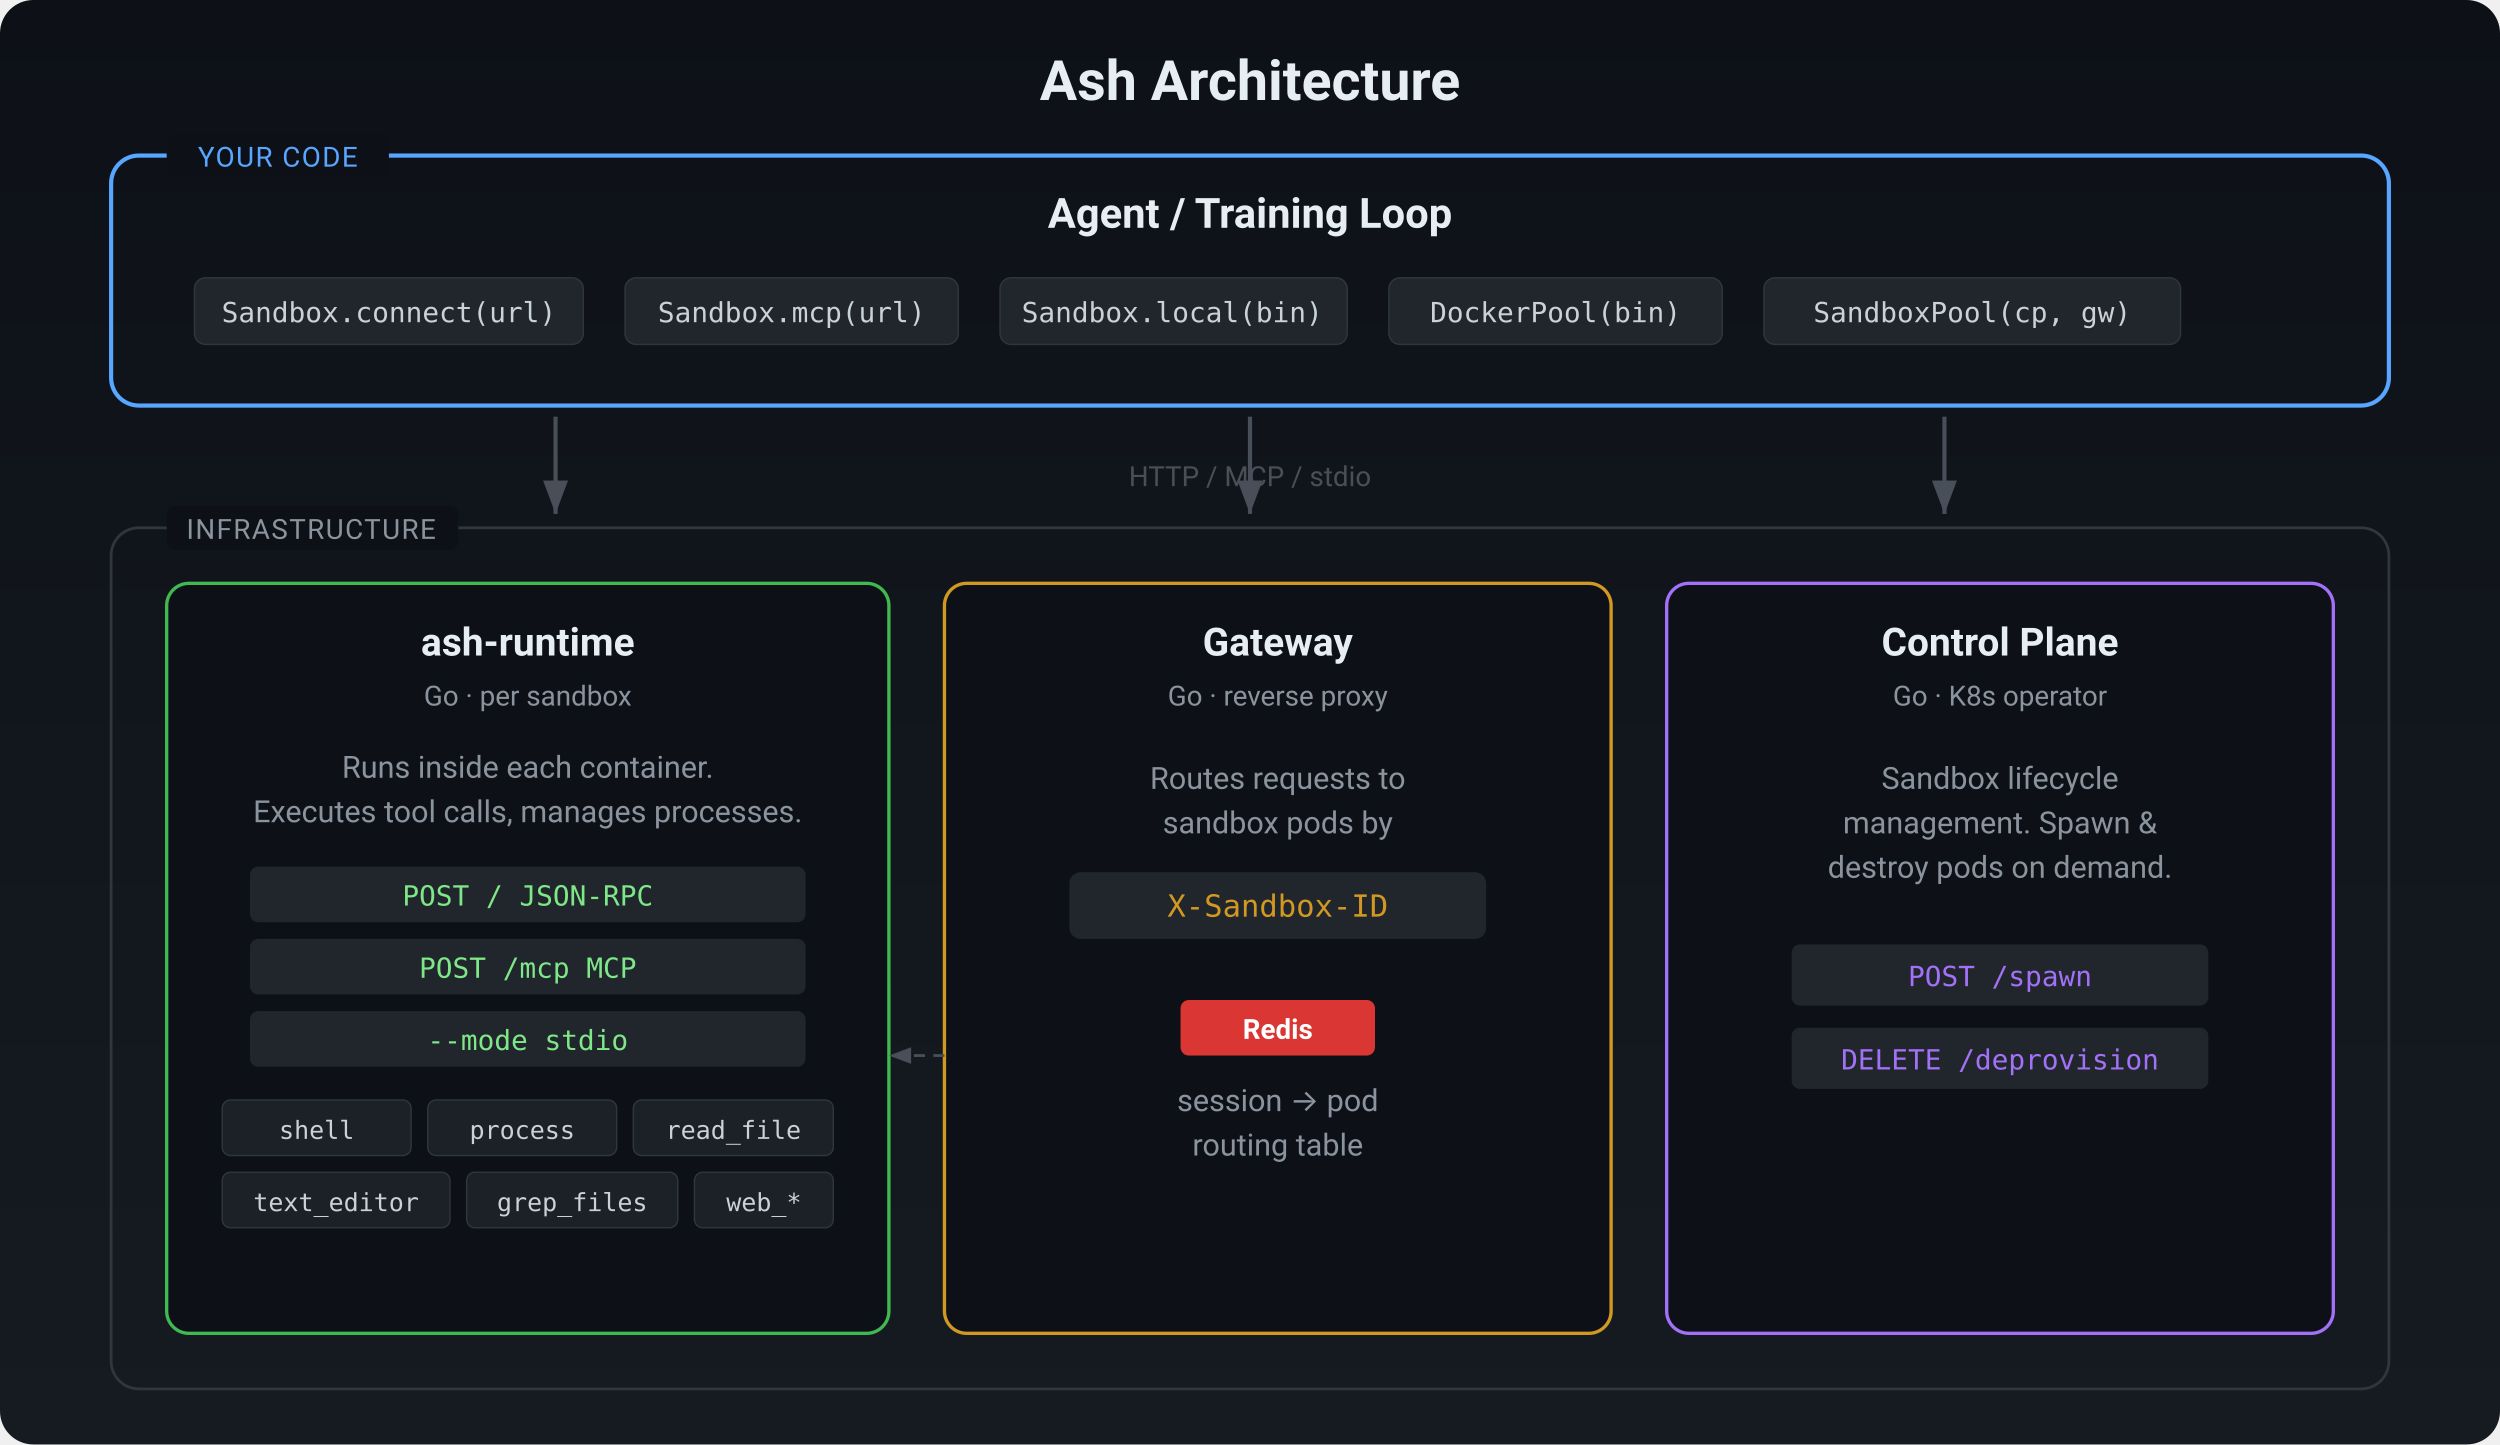
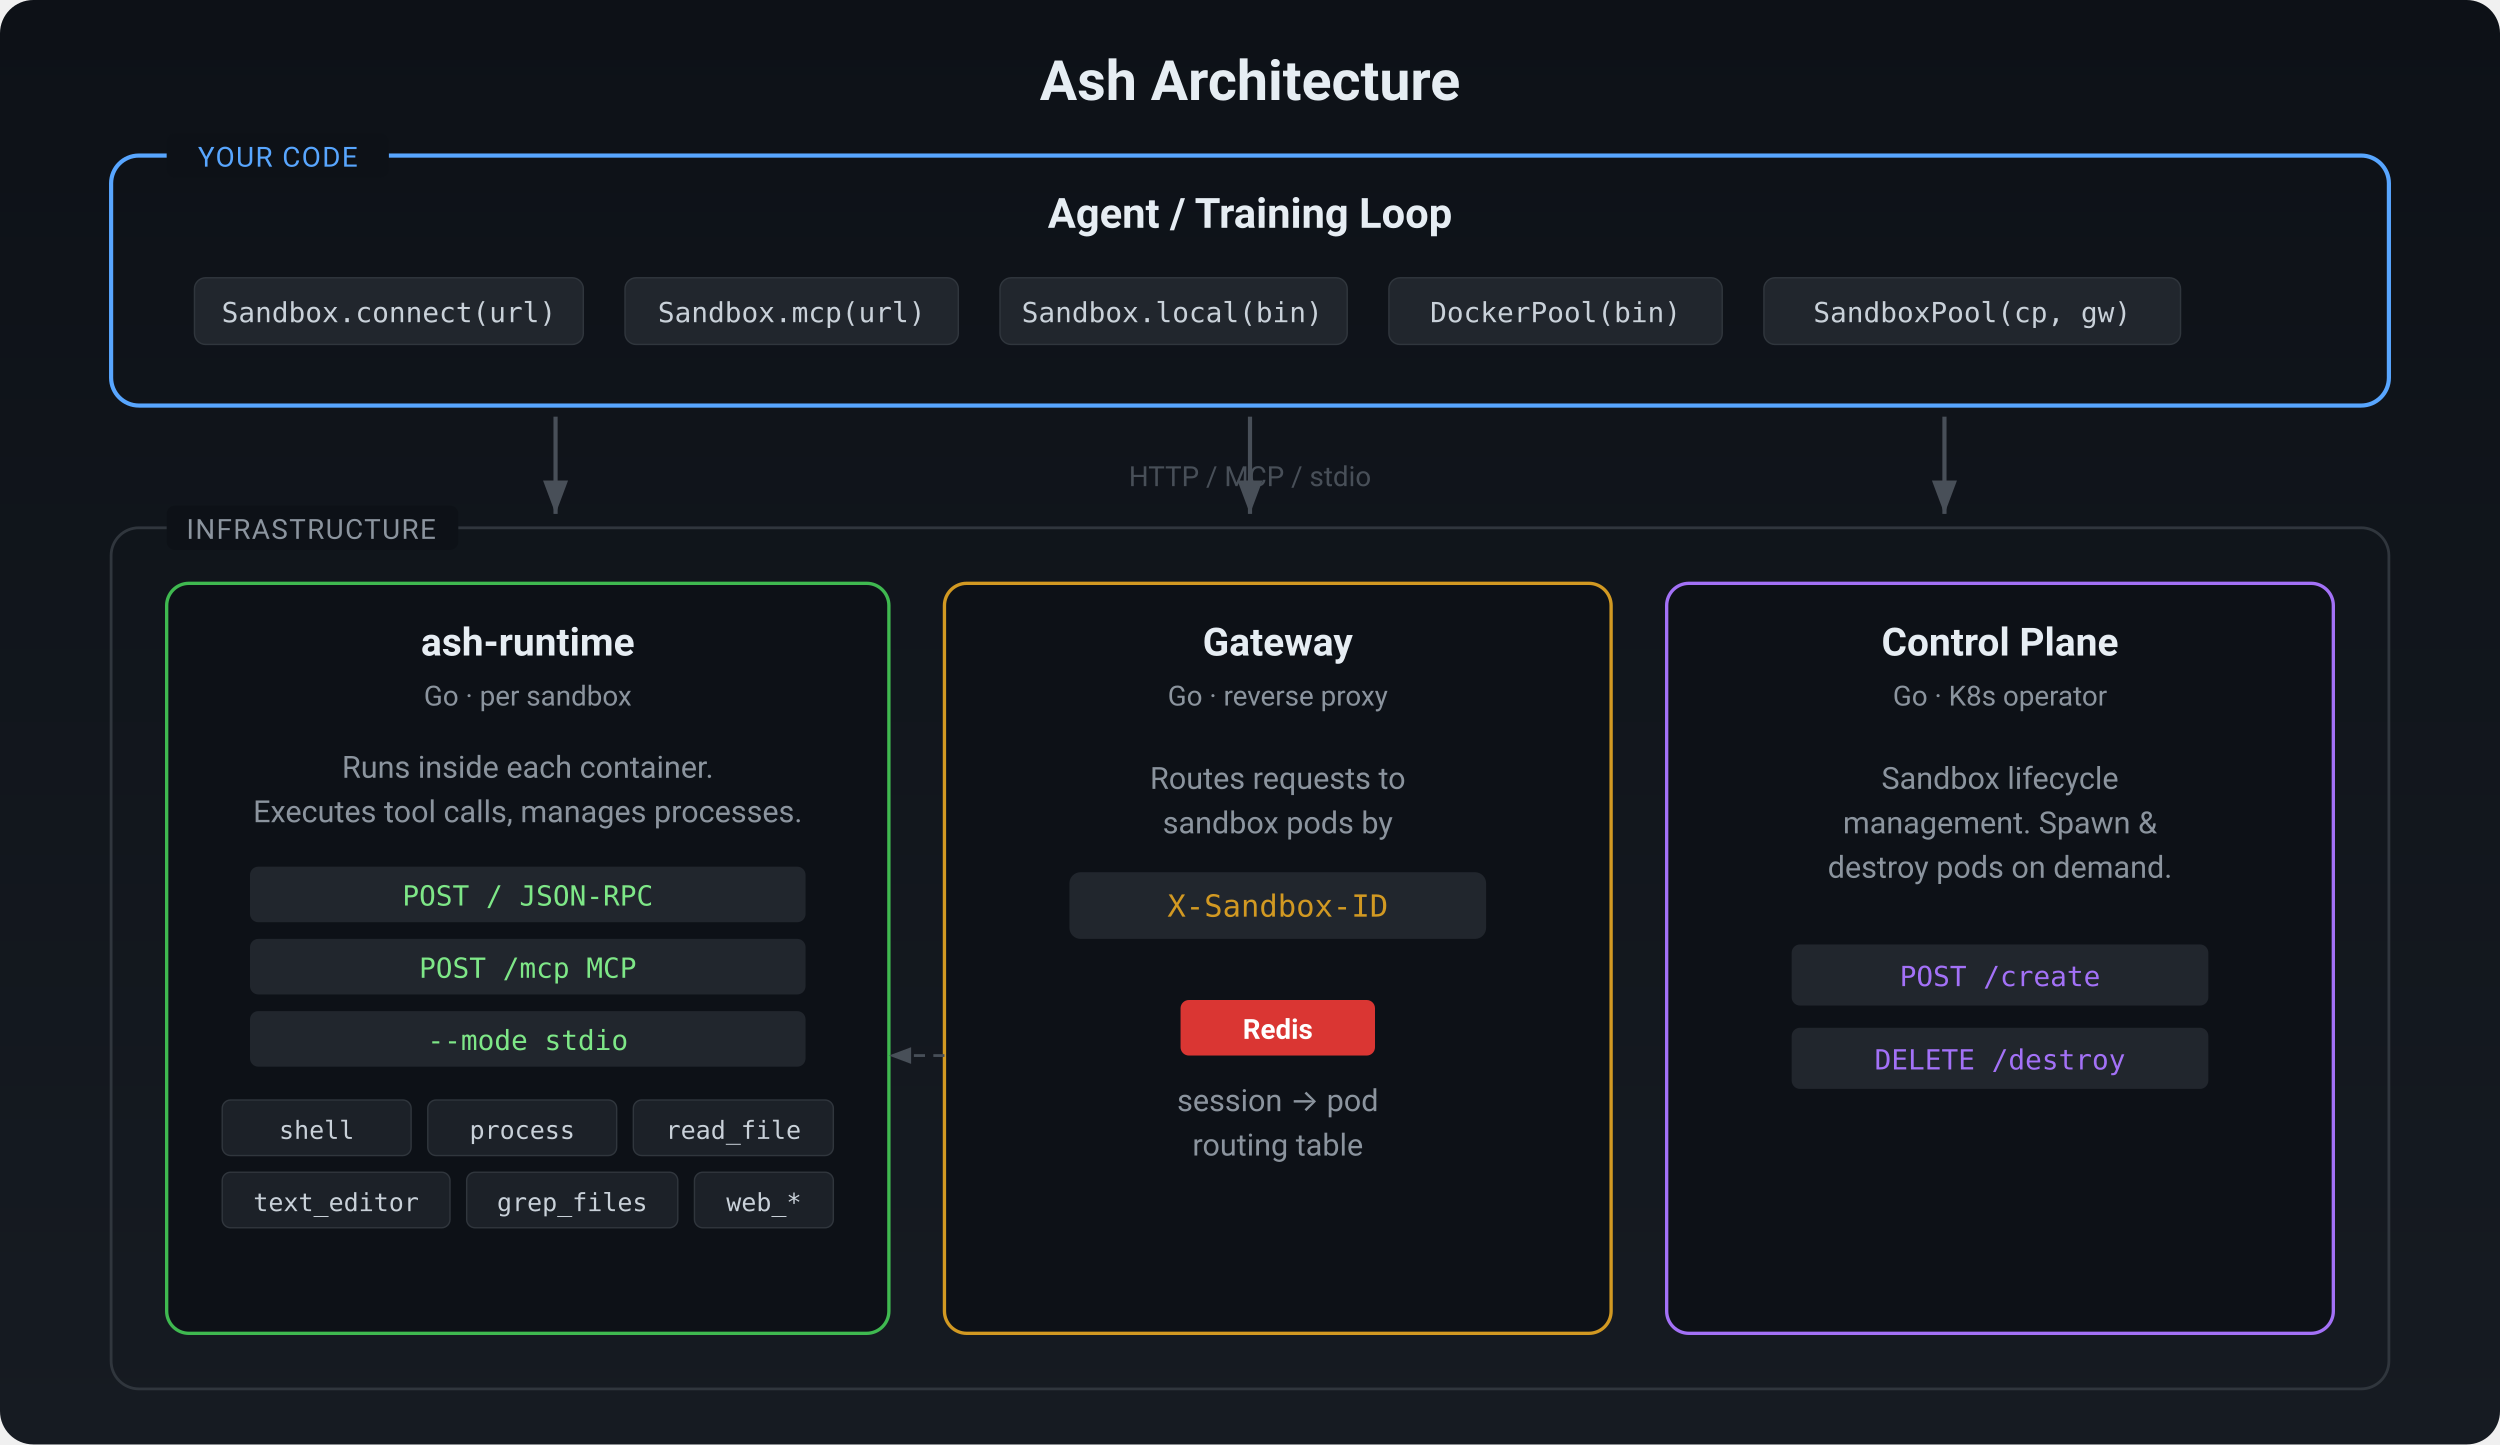
<svg xmlns="http://www.w3.org/2000/svg" viewBox="0 0 900 520" font-family="-apple-system, BlinkMacSystemFont, 'Segoe UI', Roboto, sans-serif">
  <defs>
    <linearGradient id="bg" x1="0%" y1="0%" x2="0%" y2="100%">
      <stop offset="0%" style="stop-color:#0d1117" />
      <stop offset="100%" style="stop-color:#161b22" />
    </linearGradient>
  </defs>
  <rect width="900" height="520" rx="12" fill="url(#bg)" />
  <text x="450" y="36" text-anchor="middle" fill="#e6edf3" font-size="20" font-weight="600">Ash Architecture</text>
  <rect x="40" y="56" width="820" height="90" rx="10" fill="none" stroke="#58a6ff" stroke-width="1.5" />
  <rect x="60" y="48" width="80" height="16" rx="3" fill="#0d1117" />
  <text x="100" y="60" text-anchor="middle" fill="#58a6ff" font-size="10" letter-spacing="0.5">YOUR CODE</text>
  <text x="450" y="82" text-anchor="middle" fill="#e6edf3" font-size="15" font-weight="600">Agent / Training Loop</text>
  <rect x="70" y="100" width="140" height="24" rx="4" fill="#21262d" stroke="#30363d" stroke-width="0.5" />
  <text x="140" y="116" text-anchor="middle" fill="#c9d1d9" font-size="10" font-family="monospace">Sandbox.connect(url)</text>
  <rect x="225" y="100" width="120" height="24" rx="4" fill="#21262d" stroke="#30363d" stroke-width="0.5" />
  <text x="285" y="116" text-anchor="middle" fill="#c9d1d9" font-size="10" font-family="monospace">Sandbox.mcp(url)</text>
  <rect x="360" y="100" width="125" height="24" rx="4" fill="#21262d" stroke="#30363d" stroke-width="0.5" />
  <text x="422" y="116" text-anchor="middle" fill="#c9d1d9" font-size="10" font-family="monospace">Sandbox.local(bin)</text>
  <rect x="500" y="100" width="120" height="24" rx="4" fill="#21262d" stroke="#30363d" stroke-width="0.5" />
  <text x="560" y="116" text-anchor="middle" fill="#c9d1d9" font-size="10" font-family="monospace">DockerPool(bin)</text>
  <rect x="635" y="100" width="150" height="24" rx="4" fill="#21262d" stroke="#30363d" stroke-width="0.5" />
  <text x="710" y="116" text-anchor="middle" fill="#c9d1d9" font-size="10" font-family="monospace">SandboxPool(cp, gw)</text>
  <line x1="200" y1="150" x2="200" y2="185" stroke="#484f58" stroke-width="1.5" marker-end="url(#arrowhead)" />
  <line x1="450" y1="150" x2="450" y2="185" stroke="#484f58" stroke-width="1.5" marker-end="url(#arrowhead)" />
  <line x1="700" y1="150" x2="700" y2="185" stroke="#484f58" stroke-width="1.5" marker-end="url(#arrowhead)" />
  <defs>
    <marker id="arrowhead" markerWidth="8" markerHeight="6" refX="8" refY="3" orient="auto">
      <polygon points="0 0, 8 3, 0 6" fill="#484f58" />
    </marker>
  </defs>
  <text x="450" y="175" text-anchor="middle" fill="#484f58" font-size="10">HTTP / MCP / stdio</text>
  <rect x="40" y="190" width="820" height="310" rx="10" fill="none" stroke="#30363d" stroke-width="1" />
  <rect x="60" y="182" width="105" height="16" rx="3" fill="#0d1117" />
  <text x="112" y="194" text-anchor="middle" fill="#8b949e" font-size="10" letter-spacing="0.5">INFRASTRUCTURE</text>
  <rect x="60" y="210" width="260" height="270" rx="8" fill="#0d1117" stroke="#3fb950" stroke-width="1.2" />
  <text x="190" y="236" text-anchor="middle" fill="#e6edf3" font-size="14" font-weight="600">ash-runtime</text>
  <text x="190" y="254" text-anchor="middle" fill="#8b949e" font-size="10">Go · per sandbox</text>
  <text x="190" y="280" text-anchor="middle" fill="#8b949e" font-size="11">Runs inside each container.</text>
  <text x="190" y="296" text-anchor="middle" fill="#8b949e" font-size="11">Executes tool calls, manages processes.</text>
  <rect x="90" y="312" width="200" height="20" rx="3" fill="#21262d" />
  <text x="190" y="326" text-anchor="middle" fill="#7ee787" font-size="10" font-family="monospace">POST /  JSON-RPC</text>
  <rect x="90" y="338" width="200" height="20" rx="3" fill="#21262d" />
  <text x="190" y="352" text-anchor="middle" fill="#7ee787" font-size="10" font-family="monospace">POST /mcp  MCP</text>
  <rect x="90" y="364" width="200" height="20" rx="3" fill="#21262d" />
  <text x="190" y="378" text-anchor="middle" fill="#7ee787" font-size="10" font-family="monospace">--mode stdio</text>
  <rect x="80" y="396" width="68" height="20" rx="3" fill="#1c2128" stroke="#30363d" stroke-width="0.5" />
  <text x="114" y="410" text-anchor="middle" fill="#c9d1d9" font-size="9" font-family="monospace">shell</text>
  <rect x="154" y="396" width="68" height="20" rx="3" fill="#1c2128" stroke="#30363d" stroke-width="0.5" />
  <text x="188" y="410" text-anchor="middle" fill="#c9d1d9" font-size="9" font-family="monospace">process</text>
  <rect x="228" y="396" width="72" height="20" rx="3" fill="#1c2128" stroke="#30363d" stroke-width="0.5" />
  <text x="264" y="410" text-anchor="middle" fill="#c9d1d9" font-size="9" font-family="monospace">read_file</text>
  <rect x="80" y="422" width="82" height="20" rx="3" fill="#1c2128" stroke="#30363d" stroke-width="0.5" />
  <text x="121" y="436" text-anchor="middle" fill="#c9d1d9" font-size="9" font-family="monospace">text_editor</text>
  <rect x="168" y="422" width="76" height="20" rx="3" fill="#1c2128" stroke="#30363d" stroke-width="0.5" />
  <text x="206" y="436" text-anchor="middle" fill="#c9d1d9" font-size="9" font-family="monospace">grep_files</text>
  <rect x="250" y="422" width="50" height="20" rx="3" fill="#1c2128" stroke="#30363d" stroke-width="0.5" />
  <text x="275" y="436" text-anchor="middle" fill="#c9d1d9" font-size="9" font-family="monospace">web_*</text>
  <rect x="340" y="210" width="240" height="270" rx="8" fill="#0d1117" stroke="#d29922" stroke-width="1.2" />
  <text x="460" y="236" text-anchor="middle" fill="#e6edf3" font-size="14" font-weight="600">Gateway</text>
  <text x="460" y="254" text-anchor="middle" fill="#8b949e" font-size="10">Go · reverse proxy</text>
  <text x="460" y="284" text-anchor="middle" fill="#8b949e" font-size="11">Routes requests to</text>
  <text x="460" y="300" text-anchor="middle" fill="#8b949e" font-size="11">sandbox pods by</text>
  <rect x="385" y="314" width="150" height="24" rx="4" fill="#21262d" />
  <text x="460" y="330" text-anchor="middle" fill="#d29922" font-size="11" font-family="monospace">X-Sandbox-ID</text>
  <rect x="425" y="360" width="70" height="20" rx="3" fill="#da3633" />
  <text x="460" y="374" text-anchor="middle" fill="#fff" font-size="10" font-weight="600">Redis</text>
  <text x="460" y="400" text-anchor="middle" fill="#8b949e" font-size="11">session → pod</text>
  <text x="460" y="416" text-anchor="middle" fill="#8b949e" font-size="11">routing table</text>
  <rect x="600" y="210" width="240" height="270" rx="8" fill="#0d1117" stroke="#a371f7" stroke-width="1.2" />
  <text x="720" y="236" text-anchor="middle" fill="#e6edf3" font-size="14" font-weight="600">Control Plane</text>
  <text x="720" y="254" text-anchor="middle" fill="#8b949e" font-size="10">Go · K8s operator</text>
  <text x="720" y="284" text-anchor="middle" fill="#8b949e" font-size="11">Sandbox lifecycle</text>
  <text x="720" y="300" text-anchor="middle" fill="#8b949e" font-size="11">management. Spawn &amp;</text>
  <text x="720" y="316" text-anchor="middle" fill="#8b949e" font-size="11">destroy pods on demand.</text>
  <rect x="645" y="340" width="150" height="22" rx="3" fill="#21262d" />
-   <text x="720" y="355" text-anchor="middle" fill="#a371f7" font-size="10" font-family="monospace">POST /spawn</text>
+   <text x="720" y="355" text-anchor="middle" fill="#a371f7" font-size="10" font-family="monospace">POST /create</text>
  <rect x="645" y="370" width="150" height="22" rx="3" fill="#21262d" />
-   <text x="720" y="385" text-anchor="middle" fill="#a371f7" font-size="10" font-family="monospace">DELETE /deprovision</text>
+   <text x="720" y="385" text-anchor="middle" fill="#a371f7" font-size="10" font-family="monospace">DELETE /destroy</text>
  <line x1="340" y1="380" x2="320" y2="380" stroke="#484f58" stroke-width="1" stroke-dasharray="4,3" marker-end="url(#arrowhead)" />
</svg>
